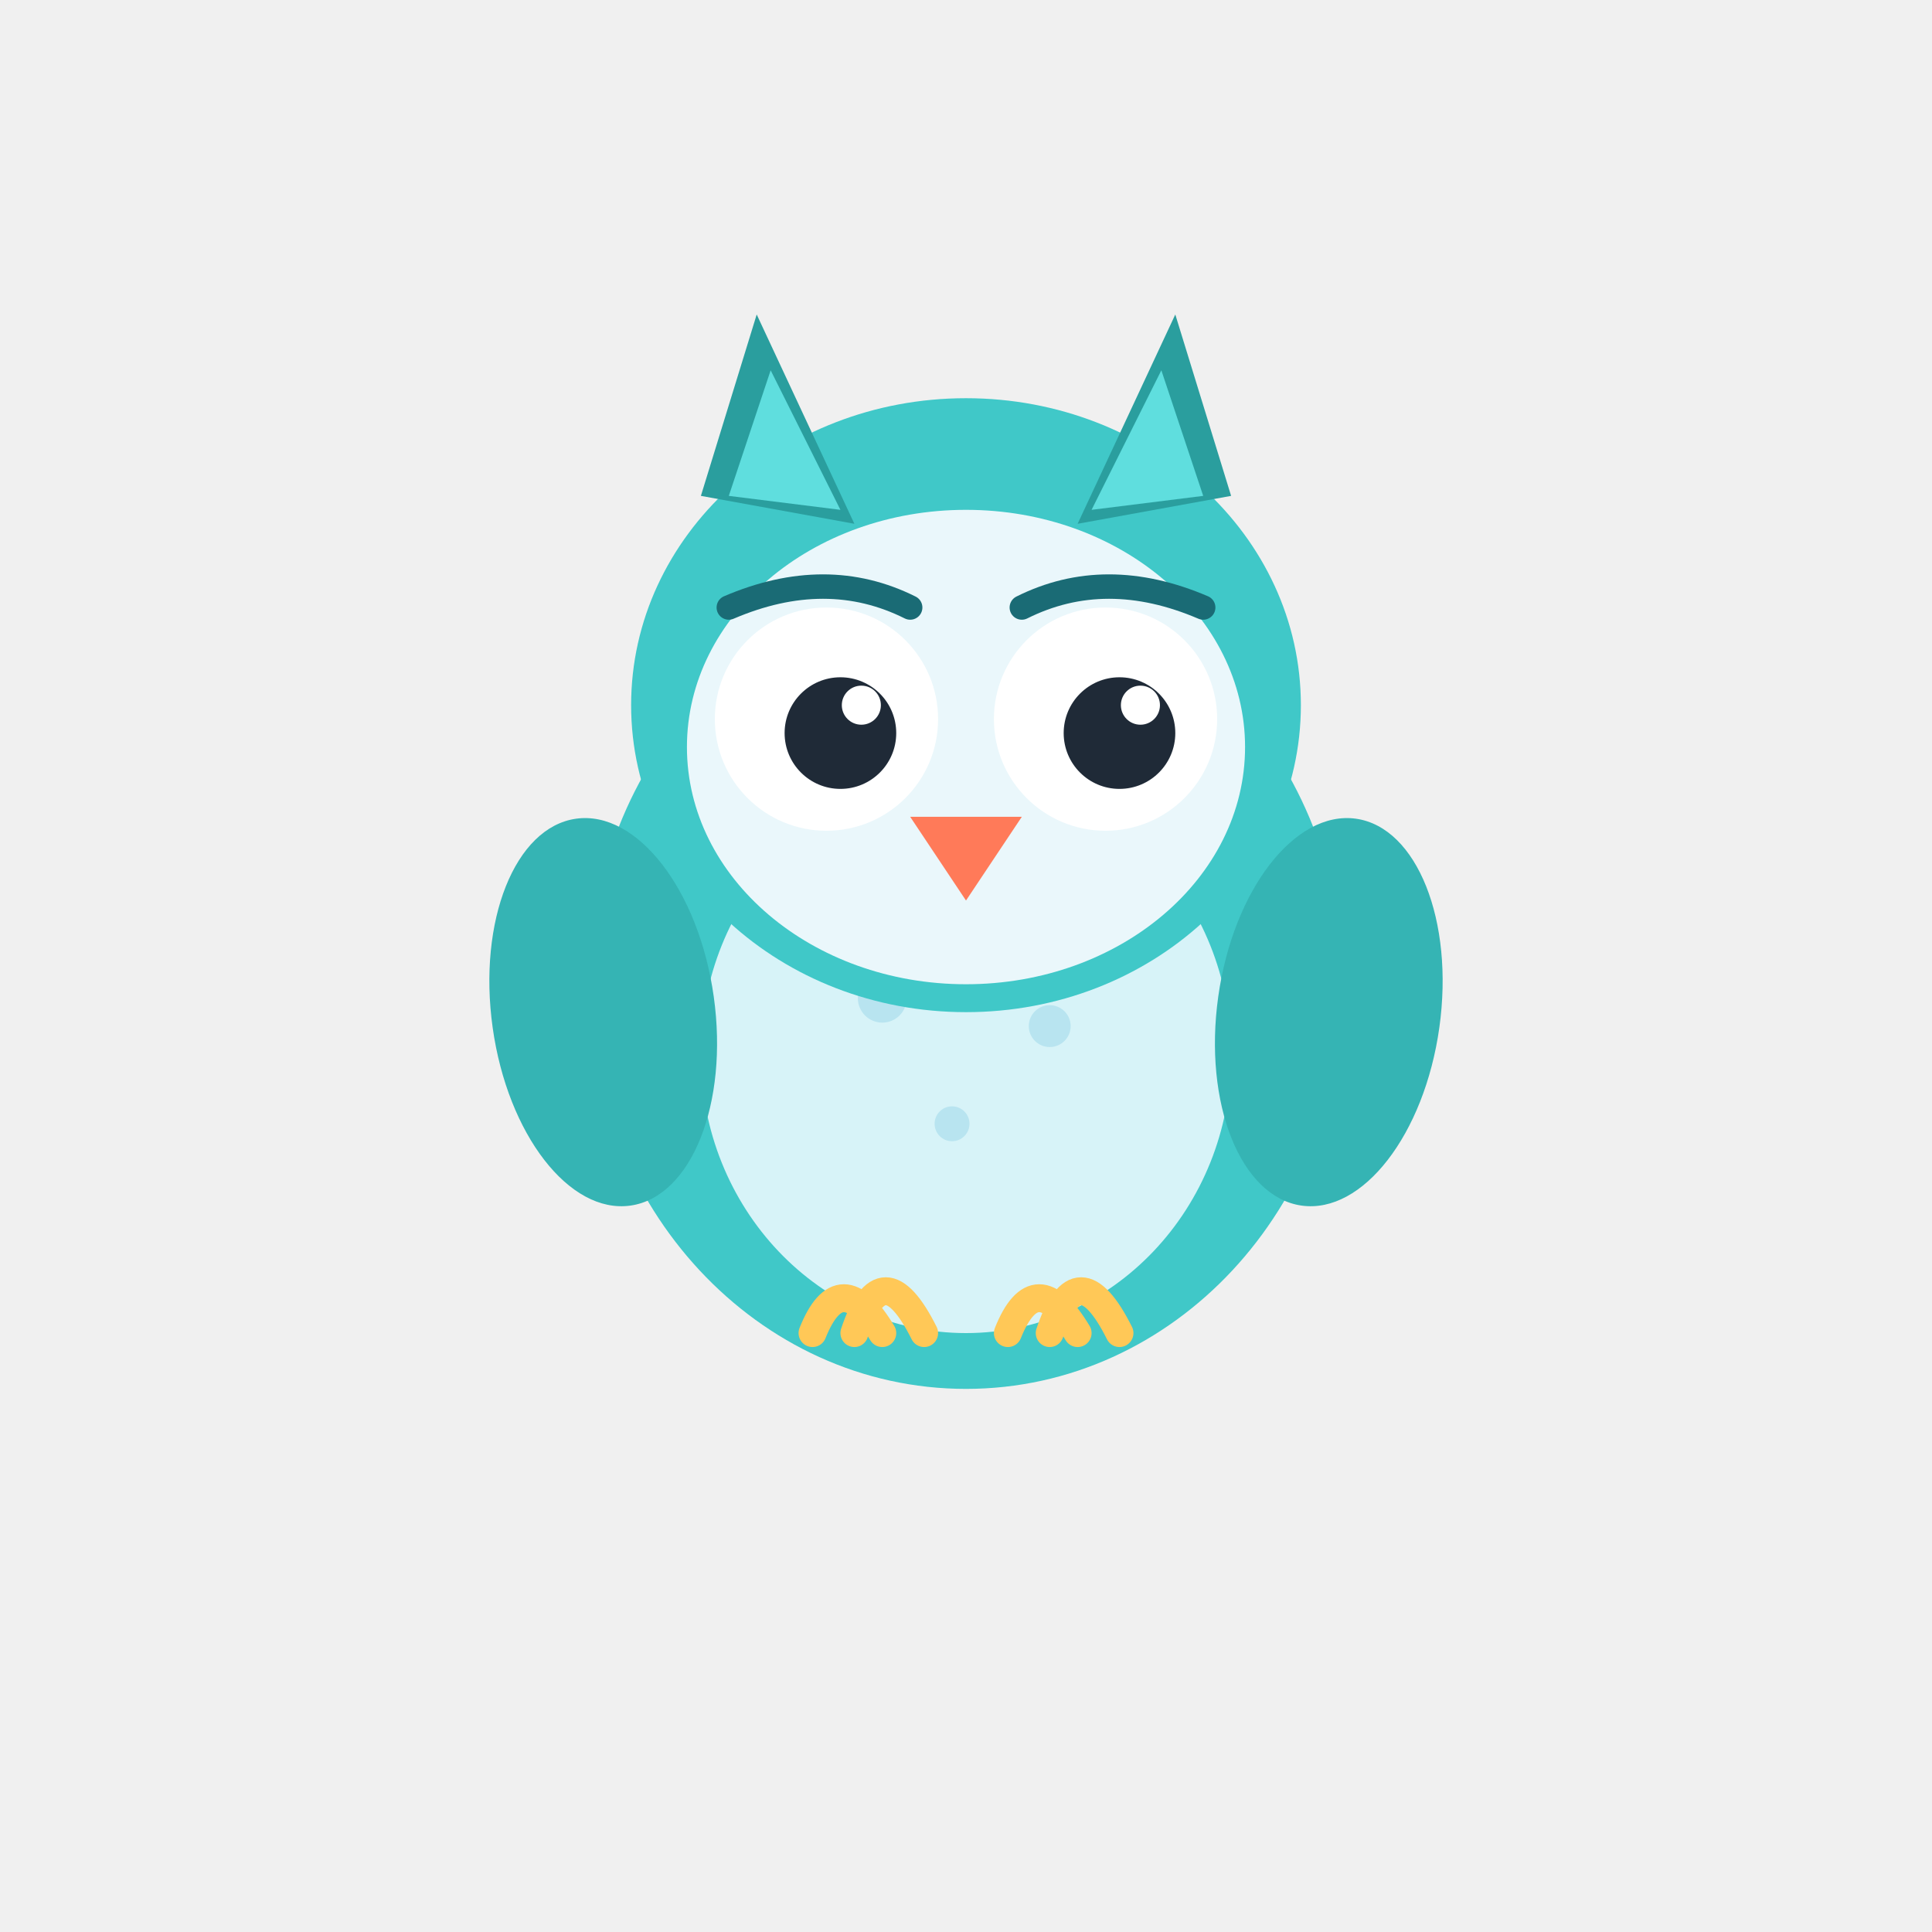
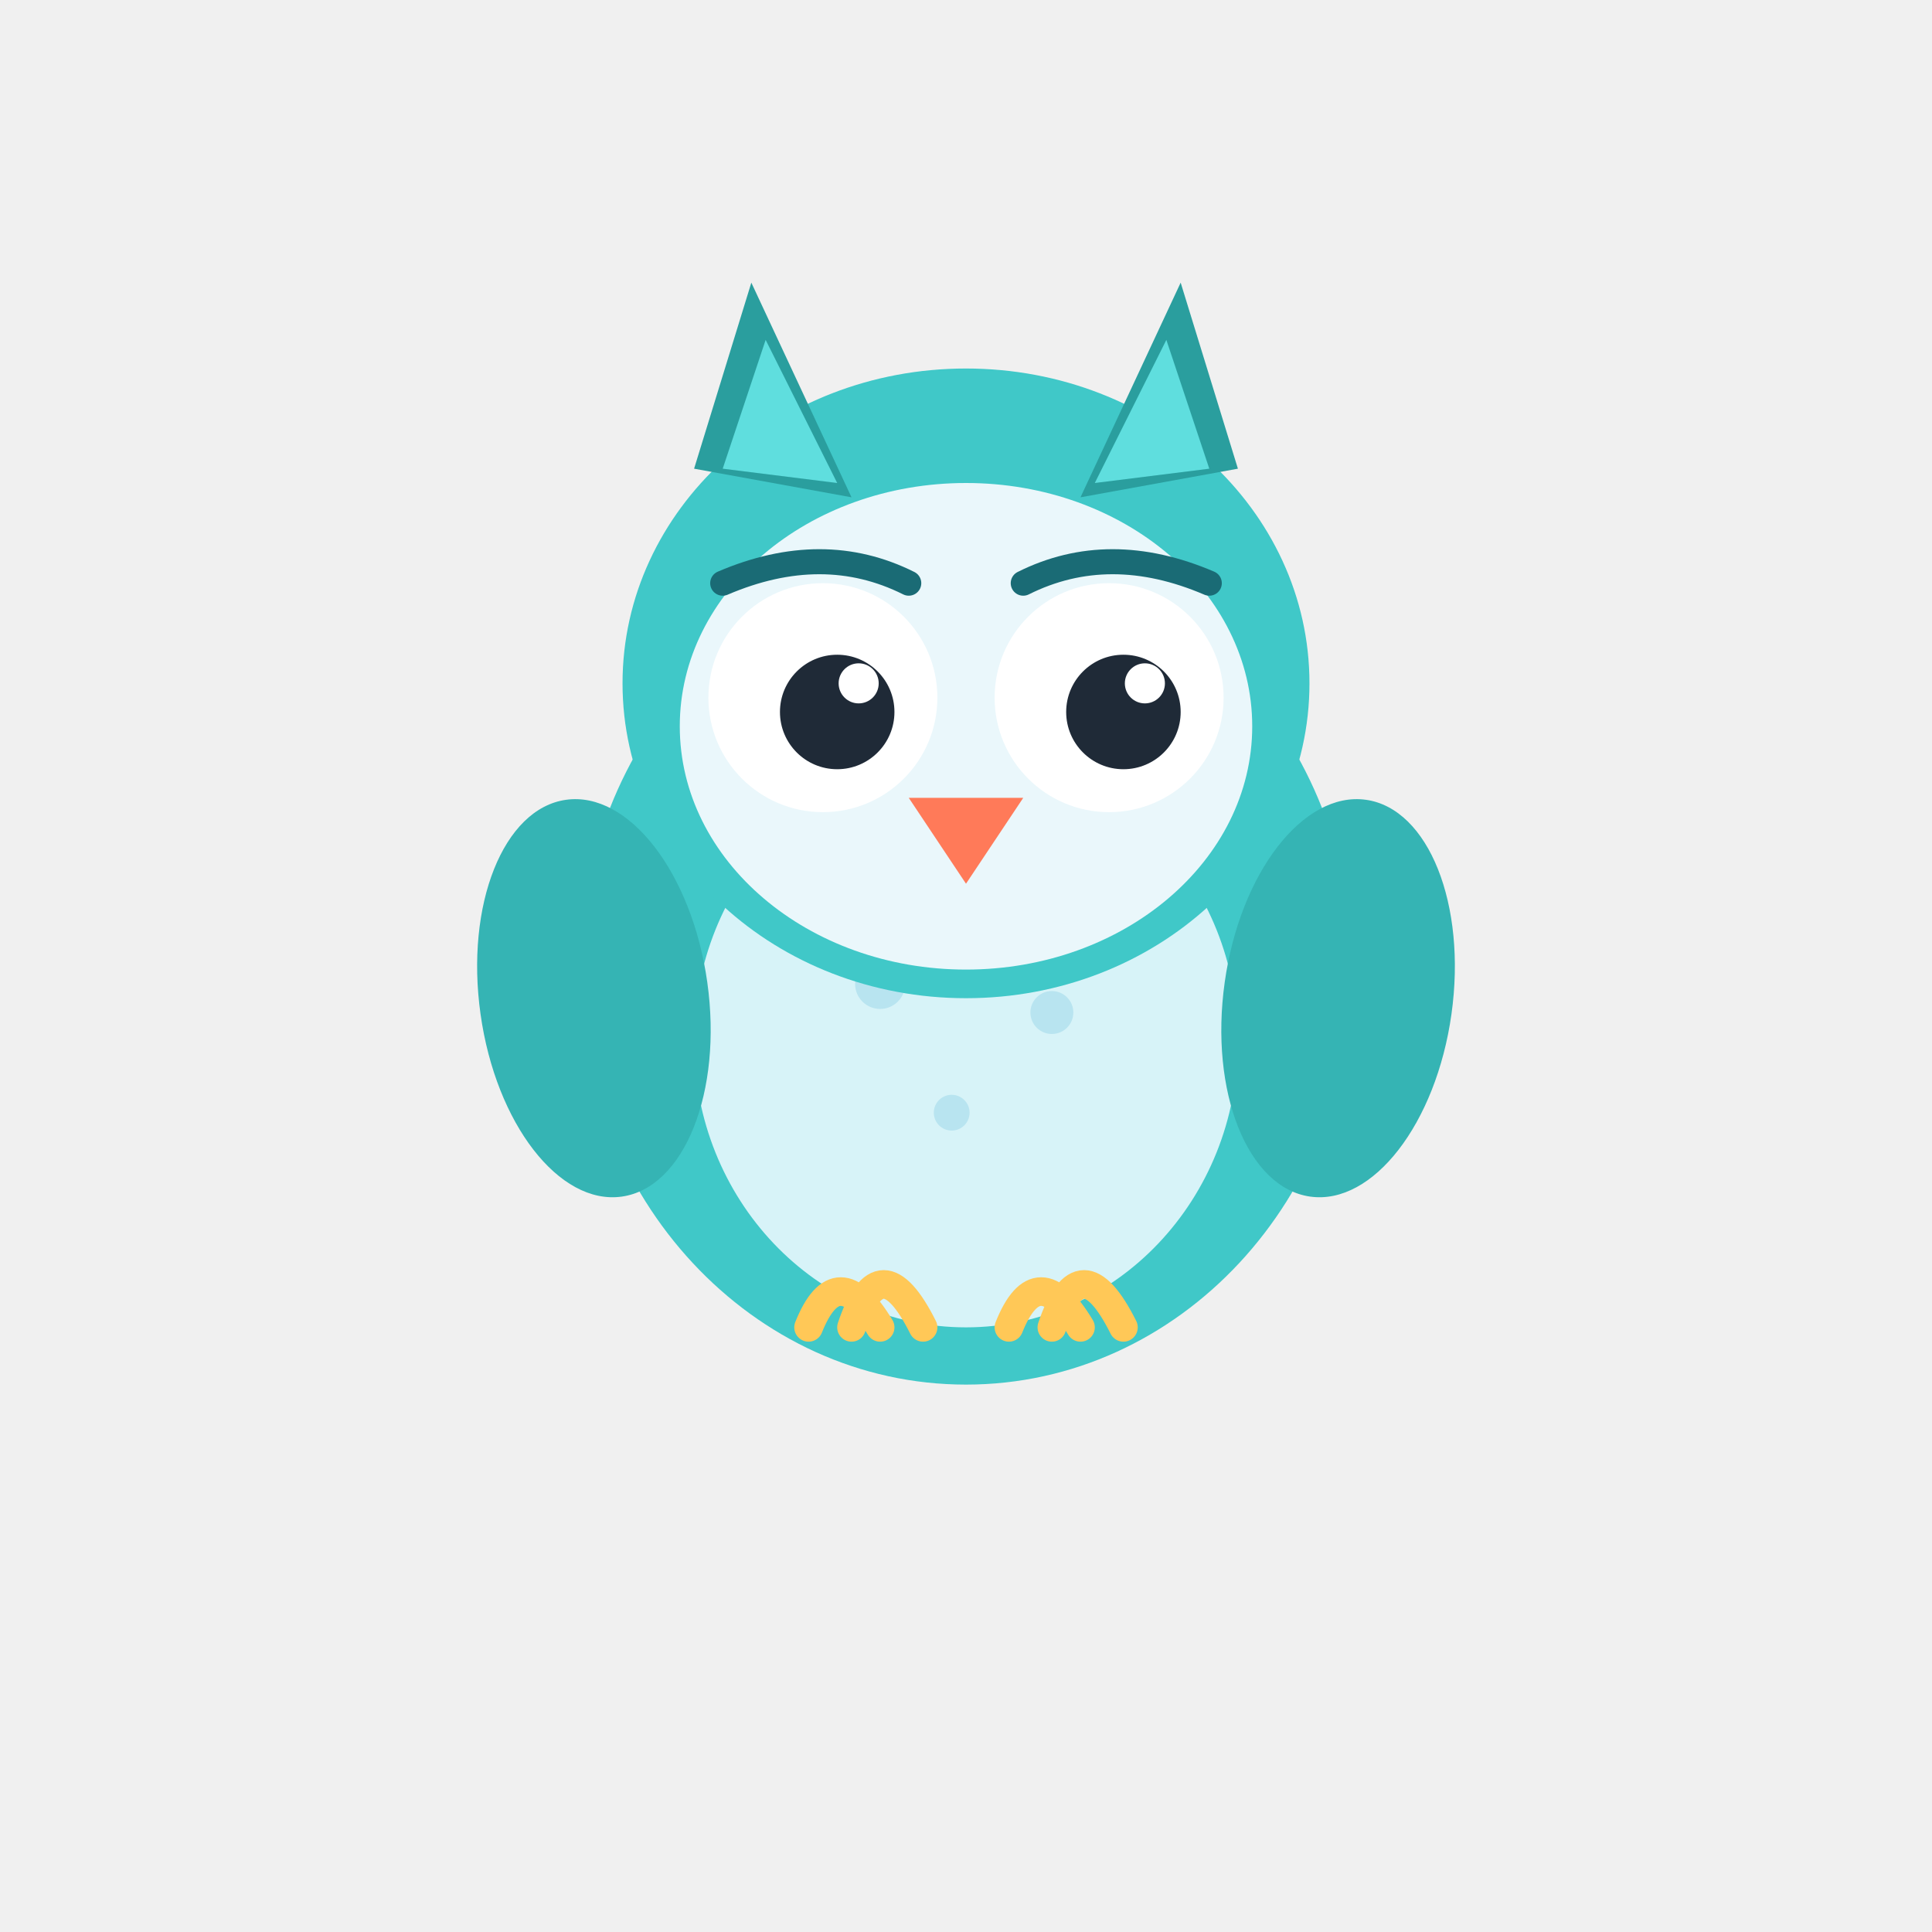
<svg xmlns="http://www.w3.org/2000/svg" viewBox="0 0 1080 1080" fill="none">
-   <g transform="translate(150, 90) scale(3.9)">
+   <g transform="translate(140 70) scale(4)">
    <ellipse cx="100" cy="118" rx="54" ry="58" fill="#40c8c8" />
    <ellipse cx="100" cy="128" rx="38" ry="40" fill="#d7f3f8" />
    <circle cx="88" cy="120" r="3.5" fill="#b8e4f0" />
    <circle cx="112" cy="124" r="3" fill="#b8e4f0" />
    <circle cx="98" cy="138" r="2.5" fill="#b8e4f0" />
    <ellipse cx="48" cy="122" rx="16" ry="28" fill="#35b4b4" transform="rotate(-8 48 122)" />
    <ellipse cx="152" cy="122" rx="16" ry="28" fill="#35b4b4" transform="rotate(8 152 122)" />
    <ellipse cx="100" cy="78" rx="48" ry="44" fill="#40c8c8" />
    <path d="M62 48 L70 22 L84 52 Z" fill="#2a9e9e" />
    <path d="M138 48 L130 22 L116 52 Z" fill="#2a9e9e" />
    <path d="M66 48 L72 30 L82 50 Z" fill="#5fdede" />
    <path d="M134 48 L128 30 L118 50 Z" fill="#5fdede" />
    <ellipse cx="100" cy="84" rx="40" ry="34" fill="#eaf7fb" />
    <circle cx="80" cy="80" r="16" fill="#ffffff" />
    <circle cx="120" cy="80" r="16" fill="#ffffff" />
    <circle cx="82" cy="82" r="8" fill="#1f2a37" />
    <circle cx="122" cy="82" r="8" fill="#1f2a37" />
    <circle cx="85" cy="78" r="2.8" fill="#ffffff" />
    <circle cx="125" cy="78" r="2.8" fill="#ffffff" />
    <path d="M66 64 Q80 58 92 64" stroke="#1a6b75" stroke-width="3.5" stroke-linecap="round" />
    <path d="M108 64 Q120 58 134 64" stroke="#1a6b75" stroke-width="3.5" stroke-linecap="round" />
    <path d="M92 94 L100 106 L108 94 Z" fill="#ff7a59" />
    <path d="M78 168 Q82 158 88 168 M84 168 Q88 156 94 168" stroke="#ffc857" stroke-width="4" stroke-linecap="round" fill="none" />
    <path d="M106 168 Q110 158 116 168 M112 168 Q116 156 122 168" stroke="#ffc857" stroke-width="4" stroke-linecap="round" fill="none" />
  </g>
</svg>
